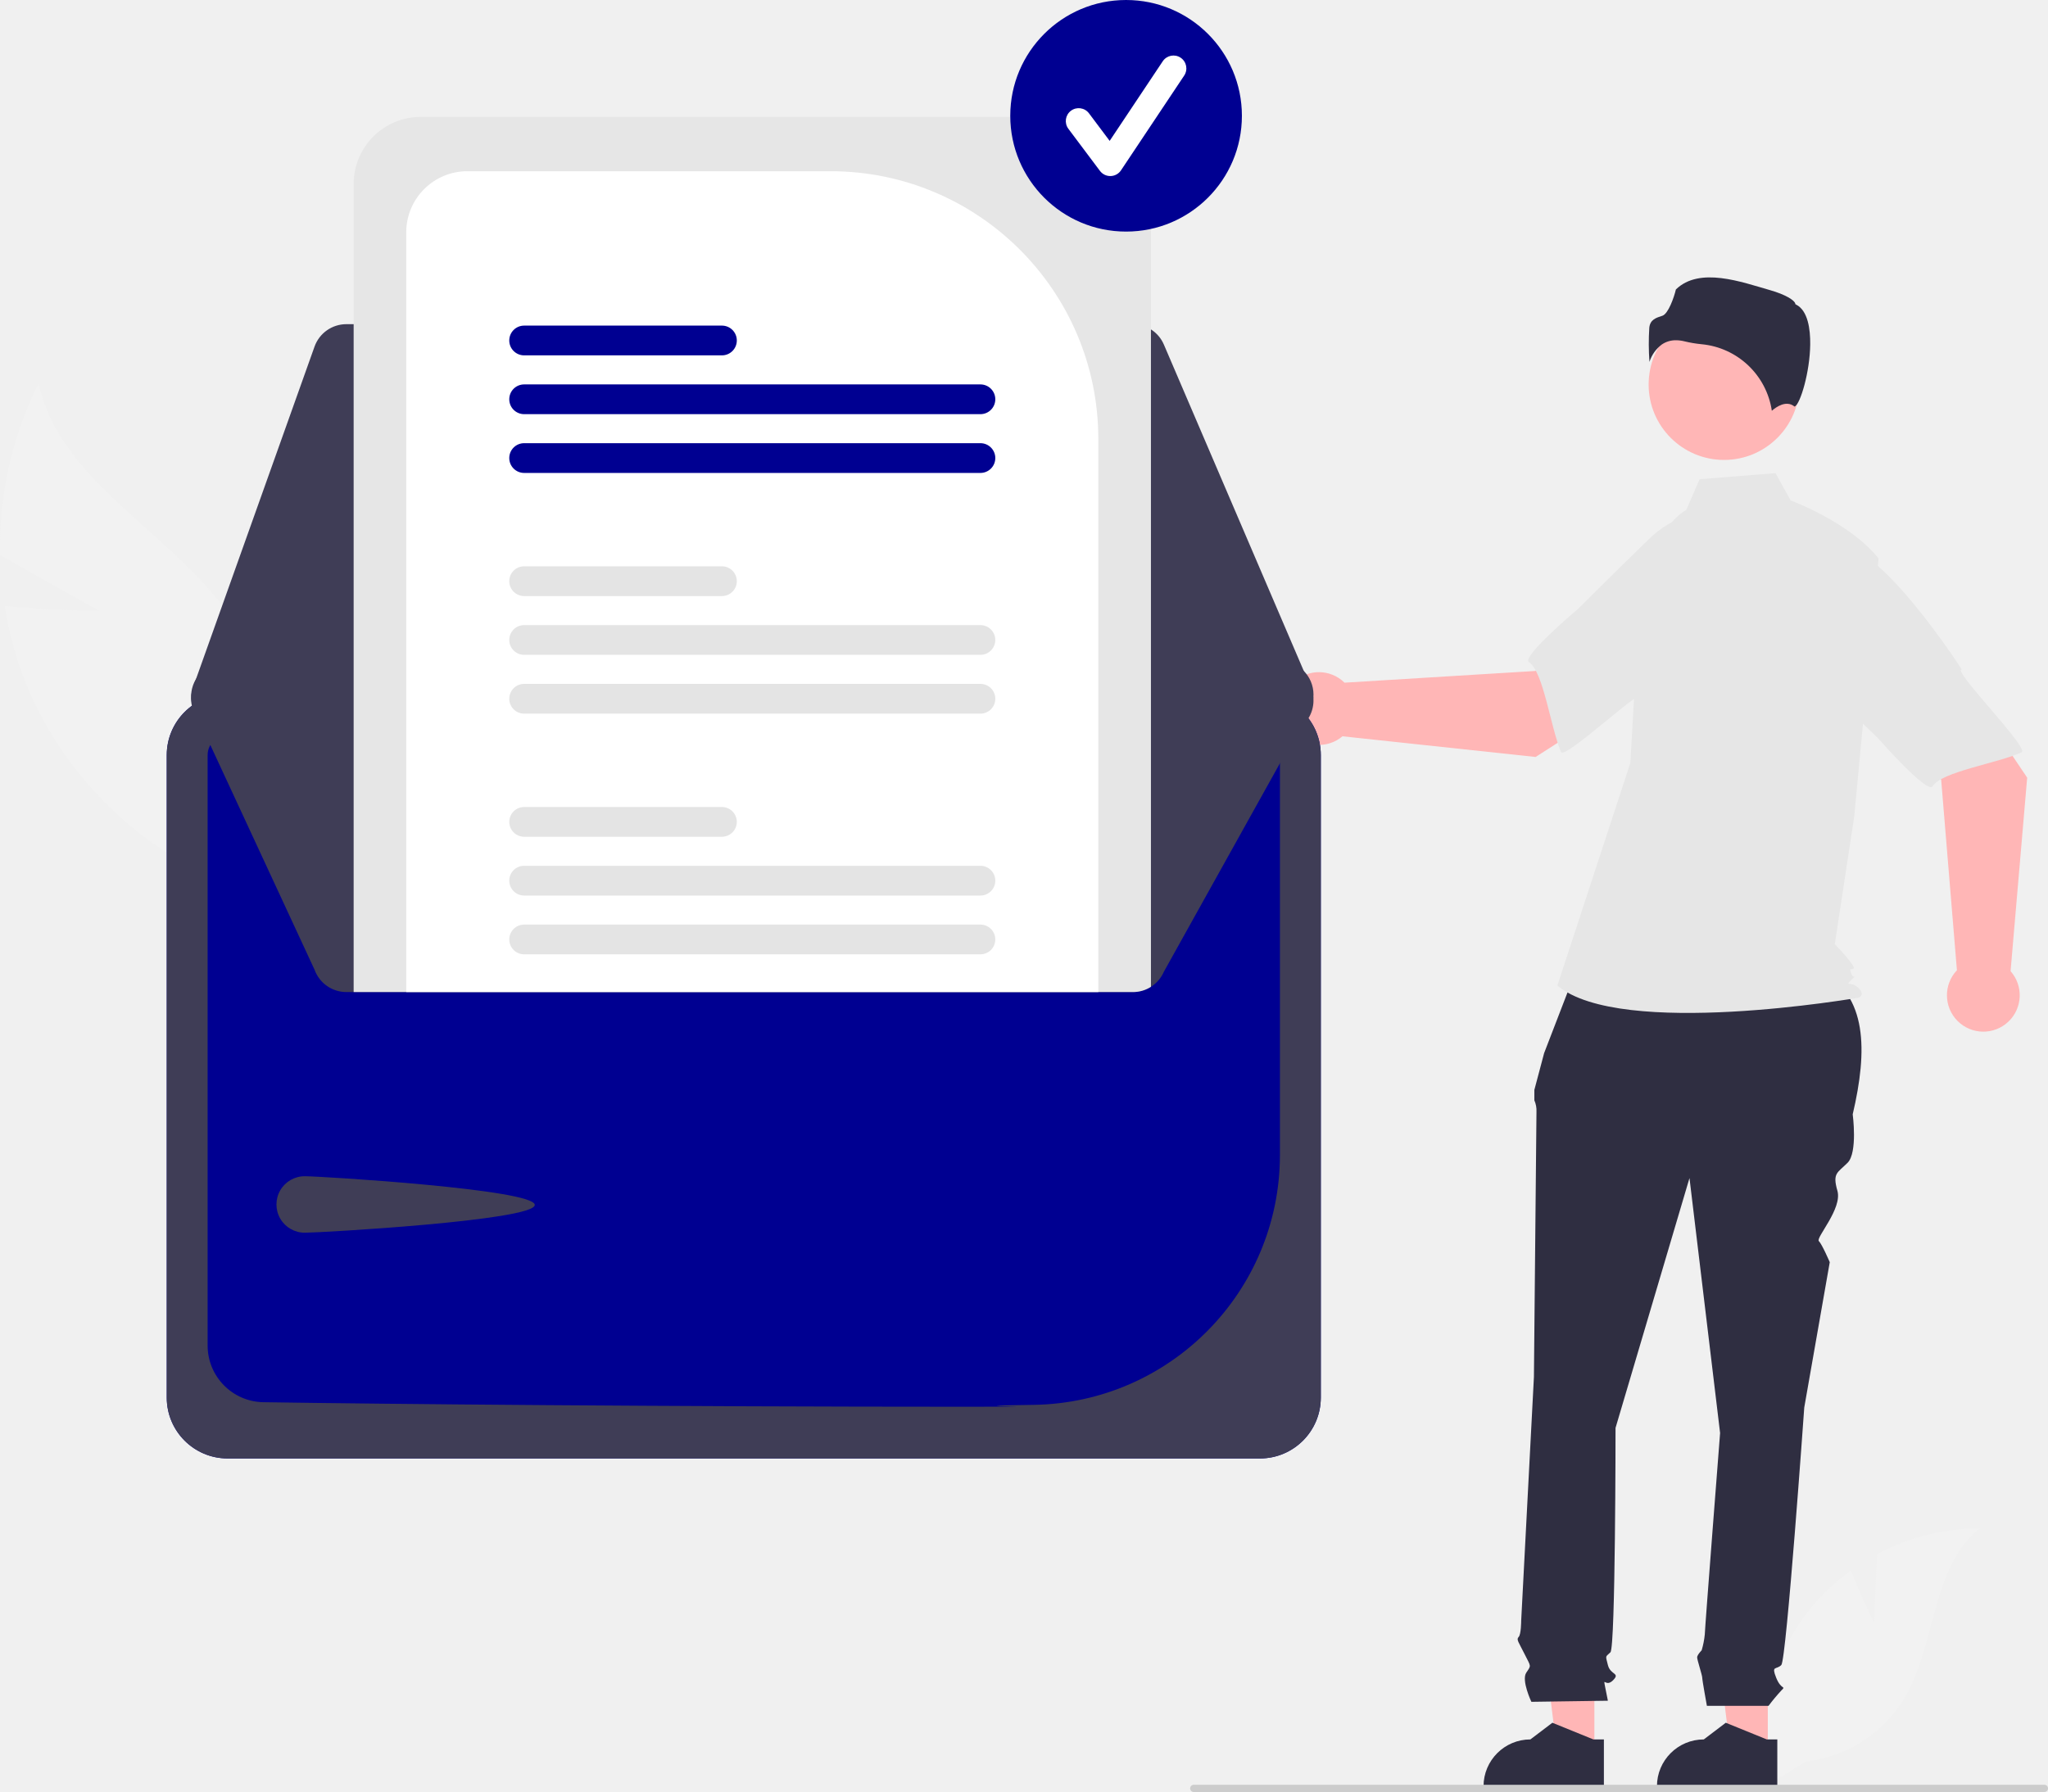
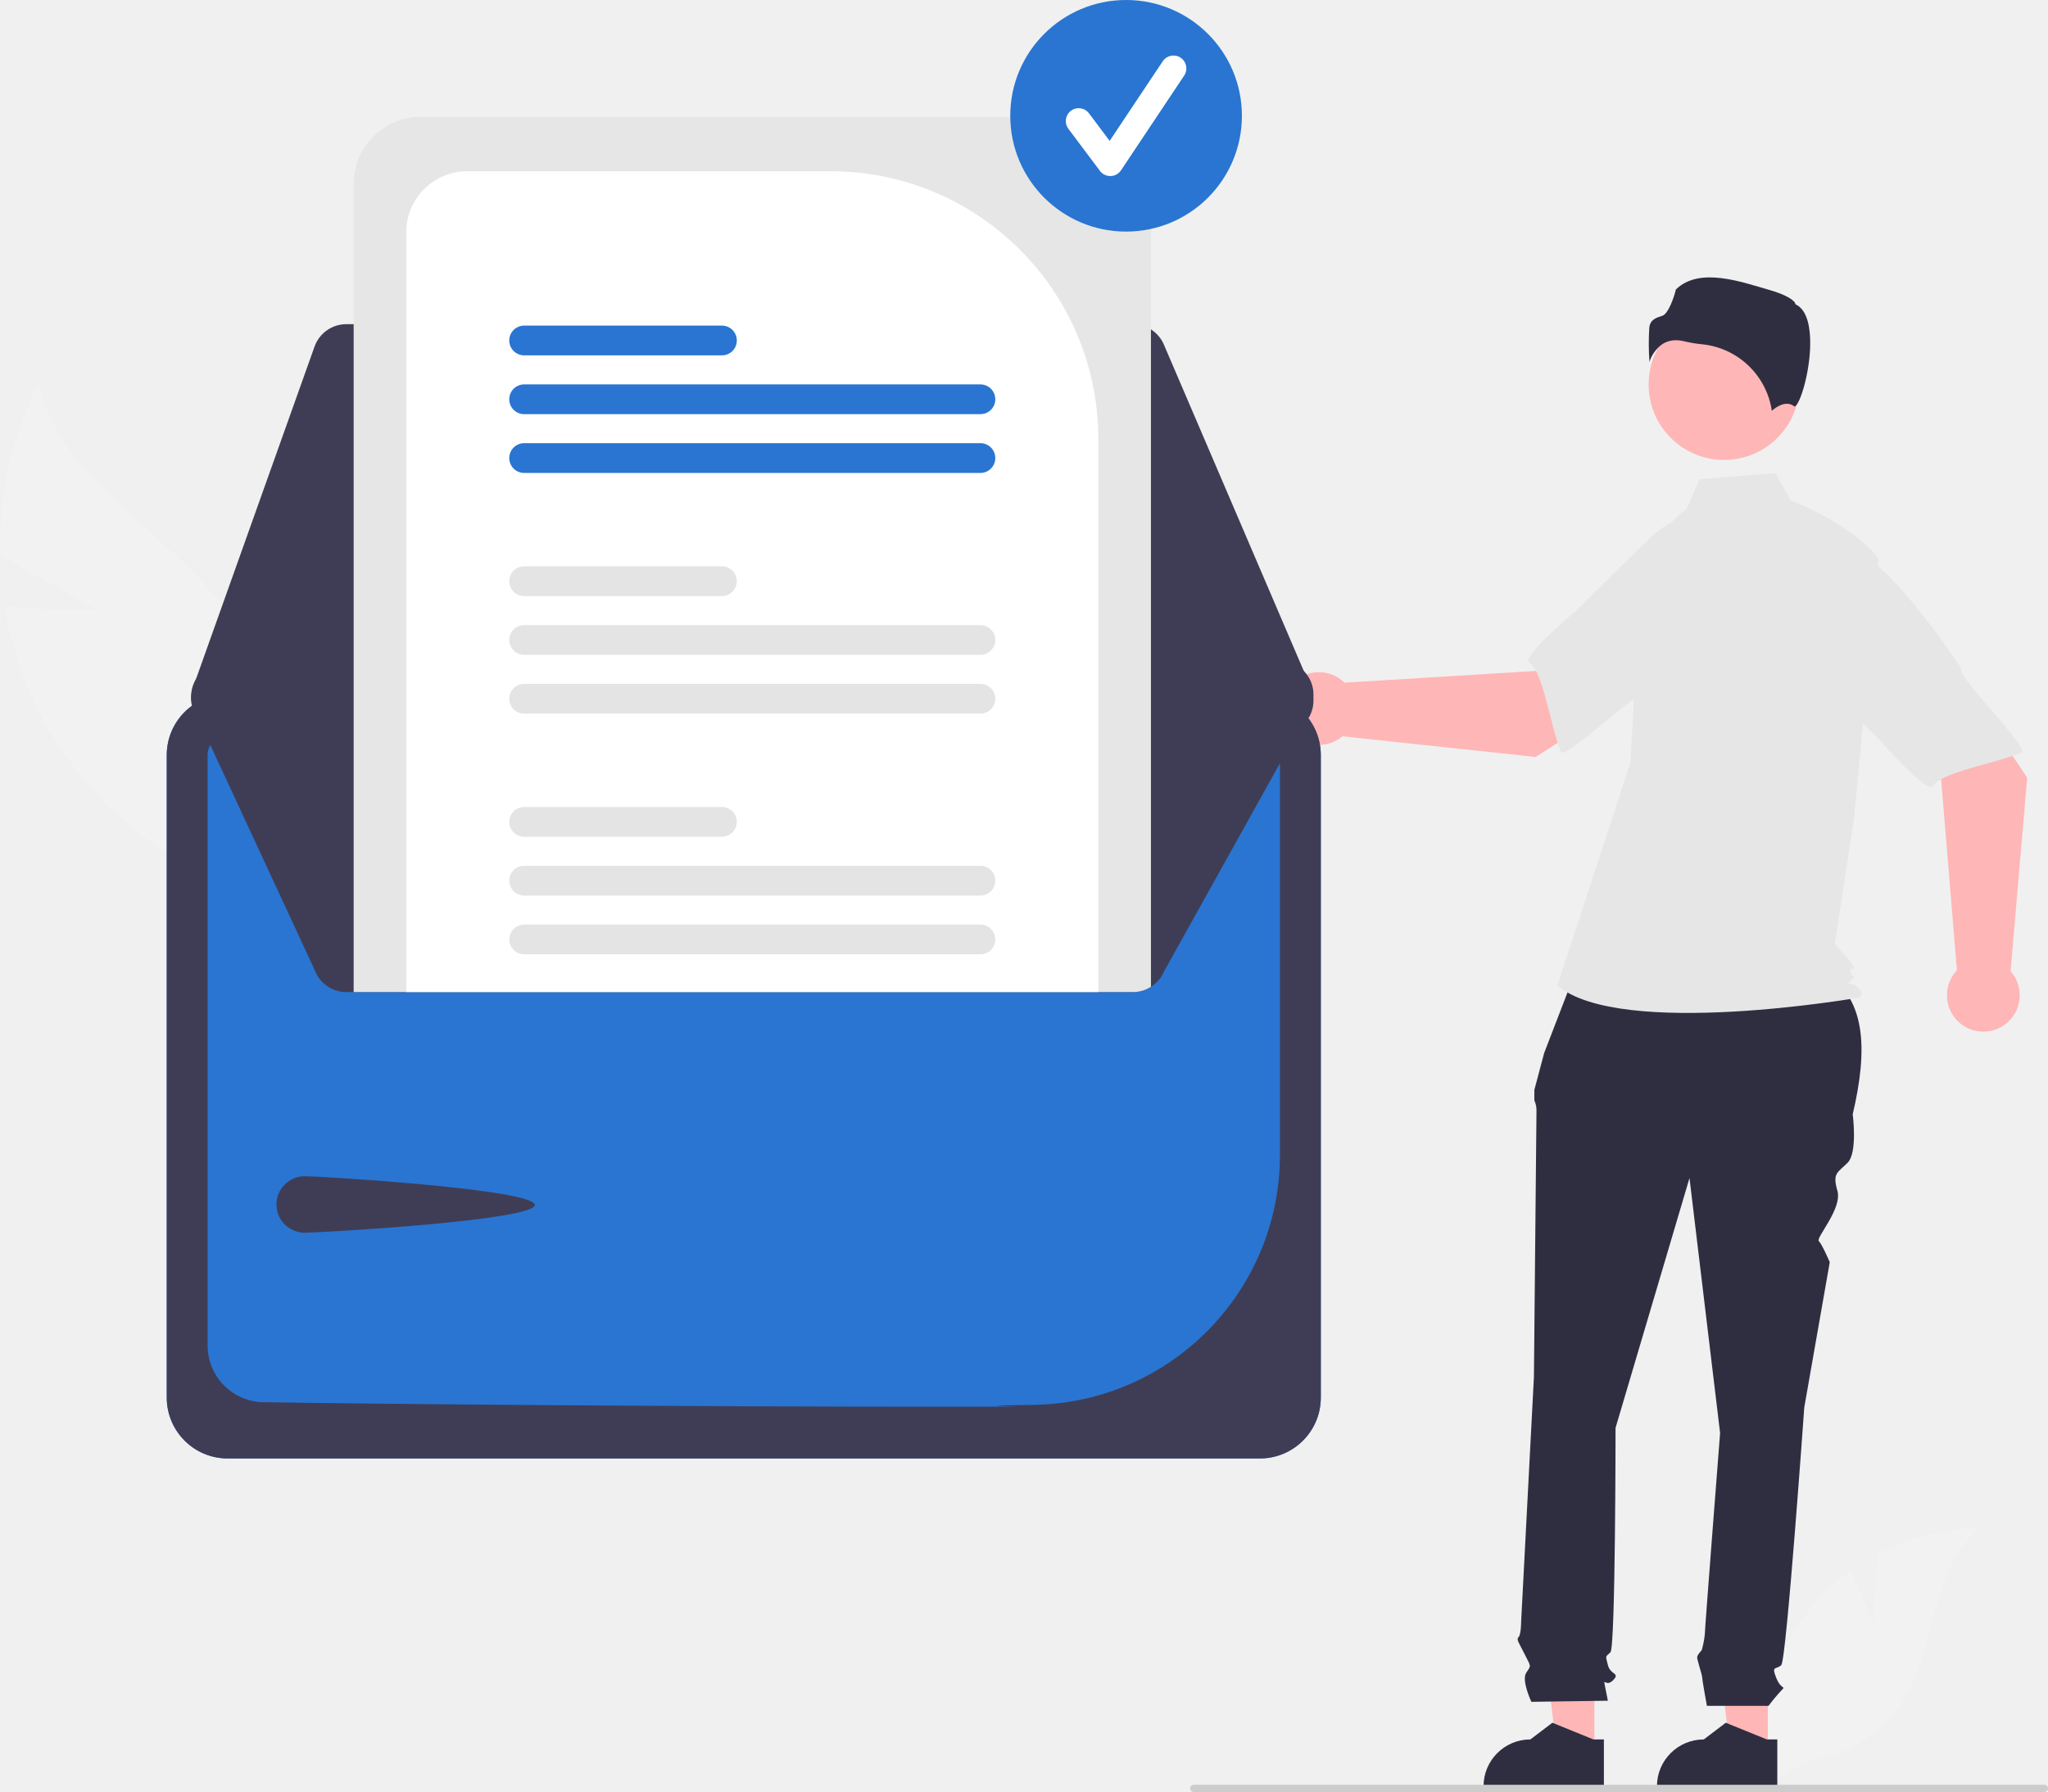
<svg xmlns="http://www.w3.org/2000/svg" width="674.818" height="590.599" viewBox="0 0 674.818 590.599" role="img" artist="Katerina Limpitsouni" source="https://undraw.co/">
  <path d="M295.152,355.959l-32.538-18.327a120.491,120.491,0,0,1,12.684-56.569c7.502,34.049,46.981,50.248,65.197,79.977a72.476,72.476,0,0,1,5.884,62.544l2.14,26.399a121.447,121.447,0,0,1-76.249-67.278,117.31,117.31,0,0,1-8.138-28.282C279.302,356.037,295.152,355.959,295.152,355.959Z" transform="translate(-262.5909 -154.7007)" fill="#f2f2f2" />
  <path d="M880.078,689.371l.998-22.434a72.455,72.455,0,0,1,33.796-8.555c-16.231,13.27-14.203,38.851-25.208,56.697a43.582,43.582,0,0,1-31.959,20.14l-13.583,8.316A73.03,73.03,0,0,1,859.514,684.356a70.543,70.543,0,0,1,12.964-12.046C875.732,680.888,880.078,689.371,880.078,689.371Z" transform="translate(-262.5909 -154.7007)" fill="#f2f2f2" />
  <polygon points="582.489 577.289 570.189 577.288 564.338 529.848 582.491 529.849 582.489 577.289" fill="#ffb6b6" />
  <path d="M848.216,743.912l-39.658-.001v-.502a15.437,15.437,0,0,1,15.436-15.436h.001l7.244-5.496,13.516,5.497,3.462 0Z" transform="translate(-262.5909 -154.7007)" fill="#2f2e41" />
  <polygon points="525.348 577.289 513.049 577.288 507.198 529.848 525.351 529.849 525.348 577.289" fill="#ffb6b6" />
  <path d="M791.076,743.912l-39.658-.001v-.502a15.437,15.437,0,0,1,15.436-15.436h.001l7.244-5.496,13.516,5.497,3.462 0Z" transform="translate(-262.5909 -154.7007)" fill="#2f2e41" />
  <path d="M782.615,472.631l80,2c15.194,8.252,15.424,26.114,10.446,47.32,0,0,1.681,12.604-1.681,15.966s-5.042,3.361-3.361,9.243-7.199,15.489-6.12,16.568,3.599,6.961,3.599,6.961l-8.403,47.897s-5.882,83.19-7.563,84.87-3.361,0-1.681,4.201,3.361,2.521,1.681,4.201a61.888,61.888,0,0,0-4.201,5.042h-20.316s-1.532-8.403-1.532-9.243-1.681-5.882-1.681-6.722,1.485-2.326,1.485-2.326a27.645,27.645,0,0,0,1.035-5.237c0-1.681,5.042-66.384,5.042-66.384l-10.084-84.03-24.369,82.349s0,72.266-1.681,73.946-1.681.84-.84,4.201,4.201,2.521,1.681,5.042-3.361-1.681-2.521,2.521l.84,4.202-25.209.361s-3.361-7.083-1.681-9.604,1.58-1.833-.471-5.958-2.891-4.966-2.05-5.806.84-5.31.84-5.31l4.201-80.401s.84-84.87.84-87.391a8.382,8.382,0,0,0-.698-3.78v-3.422l3.219-12.125Z" transform="translate(-262.5909 -154.7007)" fill="#2f2e41" />
  <circle cx="568.082" cy="126.726" r="24.856" fill="#ffb6b6" />
  <path d="M818.244,322.712c-5.355,3.184-8.558,9.033-10.397,14.985a142.008,142.008,0,0,0-6.102,33.929l-1.942,34.475-24.055,73.408c20.847,17.64,99.209,4.009,99.209,4.009s2.405-.802,0-3.207-4.747-.274-2.342-2.68.747.274-.055-2.131,0-.802.802-1.604-6.207-8.018-6.207-8.018L873.57,423.741l8.018-84.993c-9.622-12.027-28.973-19.117-28.973-19.117l-5-9-25,2Z" transform="translate(-262.5909 -154.7007)" fill="#e6e6e6" />
  <path d="M814.835,266.839a11.746,11.746,0,0,1,2.85.374,40.565,40.565,0,0,0,5.579.936,25.852,25.852,0,0,1,23.148,21.928c1.444-1.259,4.731-3.576,7.425-1.423h0c.041.034.065.052.16.007,1.789-.849,4.965-11.295,5.061-20.493.051-4.882-.718-11.116-4.666-13.09l-.208-.104-.055-.226c-.264-1.098-3.211-2.973-8.333-4.432-9.309-2.651-23.184-7.816-30.998-.215-.591,2.562-2.515,8.046-4.458,8.668-2.152.688-4.01,1.282-4.303,3.921a80.91,80.91,0,0,0,.053,11.279,11.519,11.519,0,0,1,4.092-5.749A8.111,8.111,0,0,1,814.835,266.839Z" transform="translate(-262.5909 -154.7007)" fill="#2f2e41" />
  <path d="M768.57,404.182l40.603-26.003-20.451-27.185-20.194,24.84-62.919,3.859a11.991,11.991,0,1,0-.671,17.671Z" transform="translate(-262.5909 -154.7007)" fill="#ffb6b6" />
  <path d="M846.858,341.883c2.357,14.262-42.146,41.495-42.146,41.495-.001-3.347-26.562,21.923-27.761,19.147-3.407-7.89-5.803-26.579-10.564-29.57-2.723-1.711,16.399-17.781,16.399-17.781s10.01-10.084,23.145-22.803a30.644,30.644,0,0,1,28.382-8.296S844.502,327.622,846.858,341.883Z" transform="translate(-262.5909 -154.7007)" fill="#e6e6e6" />
  <path d="M930.548,411.008l-26.857-40.043-26.746,21.022,25.262,19.663,5.19,62.823a11.991,11.991,0,1,0,17.681.297Z" transform="translate(-262.5909 -154.7007)" fill="#ffb6b6" />
  <path d="M866.605,334.056c14.209-2.658,42.378,41.258,42.378,41.258-3.347.072,22.481,26.092,19.731,27.349-7.816,3.574-26.45,6.365-29.34,11.188-1.653,2.759-18.124-16.019-18.124-16.019s-10.294-9.794-23.288-22.657a30.644,30.644,0,0,1-8.895-28.2S852.397,336.714,866.605,334.056Z" transform="translate(-262.5909 -154.7007)" fill="#e6e6e6" />
  <path d="M937.409,744.109a1.186,1.186,0,0,1-1.19,1.19h-280.29a1.19,1.19,0,1,1,0-2.38h280.29A1.187,1.187,0,0,1,937.409,744.109Z" transform="translate(-262.5909 -154.7007)" fill="#ccc" />
-   <path d="M677.753,383.493H337.583a20.068,20.068,0,0,0-20.046,20.046V615.327a20.069,20.069,0,0,0,20.046,20.046H677.752a20.069,20.069,0,0,0,20.046-20.046V403.539A20.068,20.068,0,0,0,677.753,383.493Z" transform="translate(-262.5909 -154.7007)" fill="#000091" />
+   <path d="M677.753,383.493H337.583a20.068,20.068,0,0,0-20.046,20.046V615.327a20.069,20.069,0,0,0,20.046,20.046H677.752a20.069,20.069,0,0,0,20.046-20.046V403.539A20.068,20.068,0,0,0,677.753,383.493Z" transform="translate(-262.5909 -154.7007)" fill="#2975d1" />
  <path d="M677.753,383.493H337.583a20.068,20.068,0,0,0-20.046,20.046V615.327a20.069,20.069,0,0,0,20.046,20.046H677.752a20.069,20.069,0,0,0,20.046-20.046V403.539A20.068,20.068,0,0,0,677.753,383.493Zm6.578,152.13A82.406,82.406,0,0,1,603.313,617.707c-34.516.449,19.098.625-22.532.625-95.193,0-194.452-.91-231.487-1.499A18.675,18.675,0,0,1,331.004,598.233V403.554a6.601,6.601,0,0,1,6.577-6.593H677.739a6.6,6.6,0,0,1,6.592,6.576Z" transform="translate(-262.5909 -154.7007)" fill="#3f3d56" />
  <path d="M635.878,261.538H376.704a11.139,11.139,0,0,0-10.471,7.384l-40.028,112.3a11.117,11.117,0,0,0,10.455,14.849l347.595.617h.015a11.116,11.116,0,0,0,10.217-15.495l-.606.259.606-.259-48.393-112.917A11.103,11.103,0,0,0,635.878,261.538Z" transform="translate(-262.5909 -154.7007)" fill="#3f3d56" />
  <path d="M695.389,383.631a11.146,11.146,0,0,1-.9,4.38l-48.39,86.92a11.147,11.147,0,0,1-10.22,6.73h-259.17a11.147,11.147,0,0,1-10.48-7.38l-40.02-86.3a11.109,11.109,0,0,1,6.74-14.2,10.937,10.937,0,0,1,3.71-.65l42.46-.08,17.33-.03,228.04-.4,17.34-.03,42.43-.08h.01A11.122,11.122,0,0,1,695.389,383.631Z" transform="translate(-262.5909 -154.7007)" fill="#3f3d56" />
  <path d="M363.084,542.358c5.139,0,75.714,4.313,75.714,9.453s-70.575,9.159-75.714,9.159a9.306,9.306,0,1,1,0-18.611Z" transform="translate(-262.5909 -154.7007)" fill="#3f3d56" />
  <path d="M619.739,193.221h-218.53a22.116,22.116,0,0,0-22.09,22.09v266.35h256.76a10.977,10.977,0,0,0,5.95-1.73v-264.62A22.116,22.116,0,0,0,619.739,193.221Z" transform="translate(-262.5909 -154.7007)" fill="#e6e6e6" />
  <path d="M536.329,211.131h-119.76a20.14,20.14,0,0,0-20.12,20.11v250.42h228.04v-182.37A88.262,88.262,0,0,0,536.329,211.131Z" transform="translate(-262.5909 -154.7007)" fill="#fff" />
  <path d="M585.639,459.421h-150.34a4.9,4.9,0,1,0,0,9.8h150.34a4.9,4.9,0,1,0,0-9.8Z" transform="translate(-262.5909 -154.7007)" fill="#e4e4e4" />
  <path d="M585.639,440.041h-150.34a4.905,4.905,0,0,0,0,9.81h150.34a4.905,4.905,0,1,0,0-9.81Z" transform="translate(-262.5909 -154.7007)" fill="#e4e4e4" />
  <path d="M500.468,420.671h-65.17a4.9,4.9,0,1,0,0,9.8h65.17a4.9,4.9,0,1,0,0-9.8Z" transform="translate(-262.5909 -154.7007)" fill="#e4e4e4" />
  <path d="M585.639,380.091h-150.34a4.905,4.905,0,0,0,0,9.81h150.34a4.905,4.905,0,1,0,0-9.81Z" transform="translate(-262.5909 -154.7007)" fill="#e4e4e4" />
  <path d="M585.639,360.721h-150.34a4.9,4.9,0,1,0,0,9.8h150.34a4.9,4.9,0,1,0,0-9.8Z" transform="translate(-262.5909 -154.7007)" fill="#e4e4e4" />
  <path d="M500.468,341.341h-65.17a4.905,4.905,0,0,0,0,9.81h65.17a4.905,4.905,0,1,0,0-9.81Z" transform="translate(-262.5909 -154.7007)" fill="#e4e4e4" />
-   <path d="M585.639,300.761h-150.34a4.905,4.905,0,0,0,0,9.81h150.34a4.905,4.905,0,1,0,0-9.81Z" transform="translate(-262.5909 -154.7007)" fill="#000091" />
-   <path d="M585.639,281.391h-150.34a4.905,4.905,0,0,0,0,9.81h150.34a4.905,4.905,0,1,0,0-9.81Z" transform="translate(-262.5909 -154.7007)" fill="#000091" />
-   <path d="M500.468,262.011h-65.17a4.905,4.905,0,0,0,0,9.81h65.17a4.905,4.905,0,1,0,0-9.81Z" transform="translate(-262.5909 -154.7007)" fill="#000091" />
-   <circle cx="371.045" cy="38.163" r="38.163" fill="#000091" />
+   <path d="M585.639,300.761h-150.34a4.905,4.905,0,0,0,0,9.81h150.34a4.905,4.905,0,1,0,0-9.81Z" transform="translate(-262.5909 -154.7007)" fill="#2975d1" />
+   <path d="M585.639,281.391h-150.34a4.905,4.905,0,0,0,0,9.81h150.34a4.905,4.905,0,1,0,0-9.81Z" transform="translate(-262.5909 -154.7007)" fill="#2975d1" />
+   <path d="M500.468,262.011h-65.17a4.905,4.905,0,0,0,0,9.81h65.17a4.905,4.905,0,1,0,0-9.81Z" transform="translate(-262.5909 -154.7007)" fill="#2975d1" />
+   <circle cx="371.045" cy="38.163" r="38.163" fill="#2975d1" />
  <path d="M628.429,212.725a4.244,4.244,0,0,1-3.396-1.698l-10.411-13.882a4.245,4.245,0,1,1,6.792-5.094l6.811,9.081,17.494-26.241a4.245,4.245,0,1,1,7.064,4.71L631.962,210.835a4.247,4.247,0,0,1-3.414,1.889C628.508,212.725,628.469,212.725,628.429,212.725Z" transform="translate(-262.5909 -154.7007)" fill="#fff" />
</svg>
